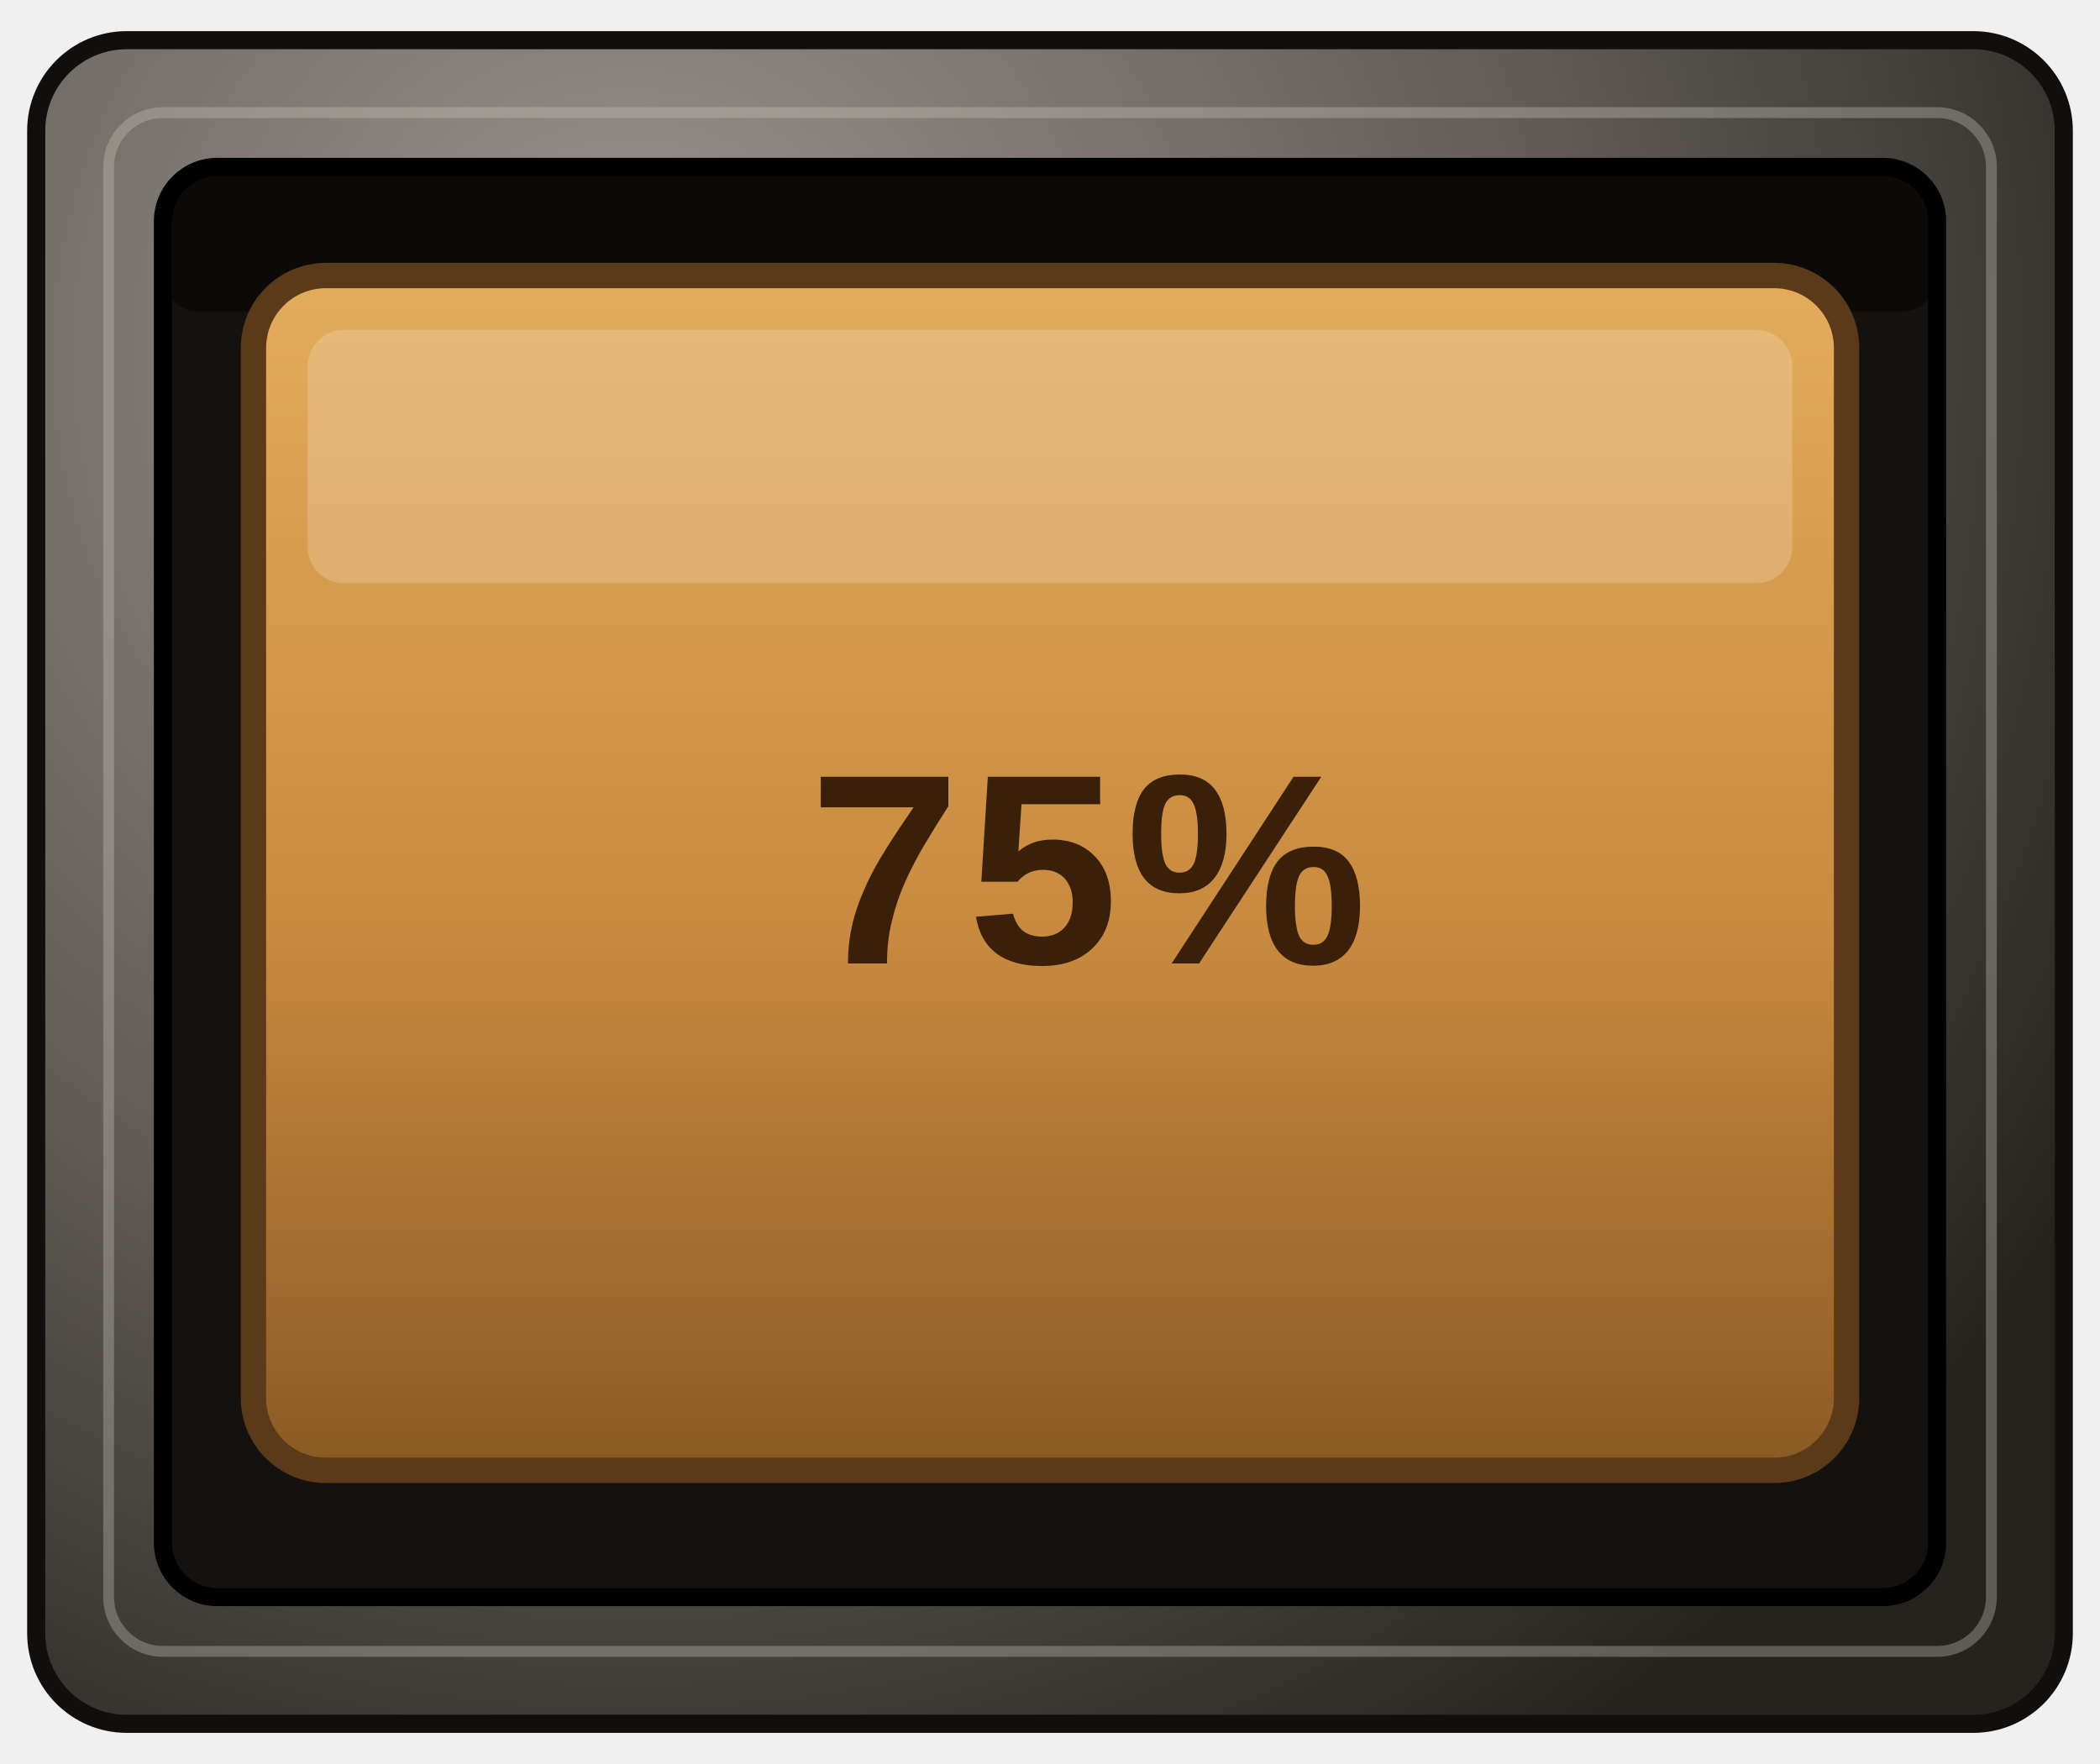
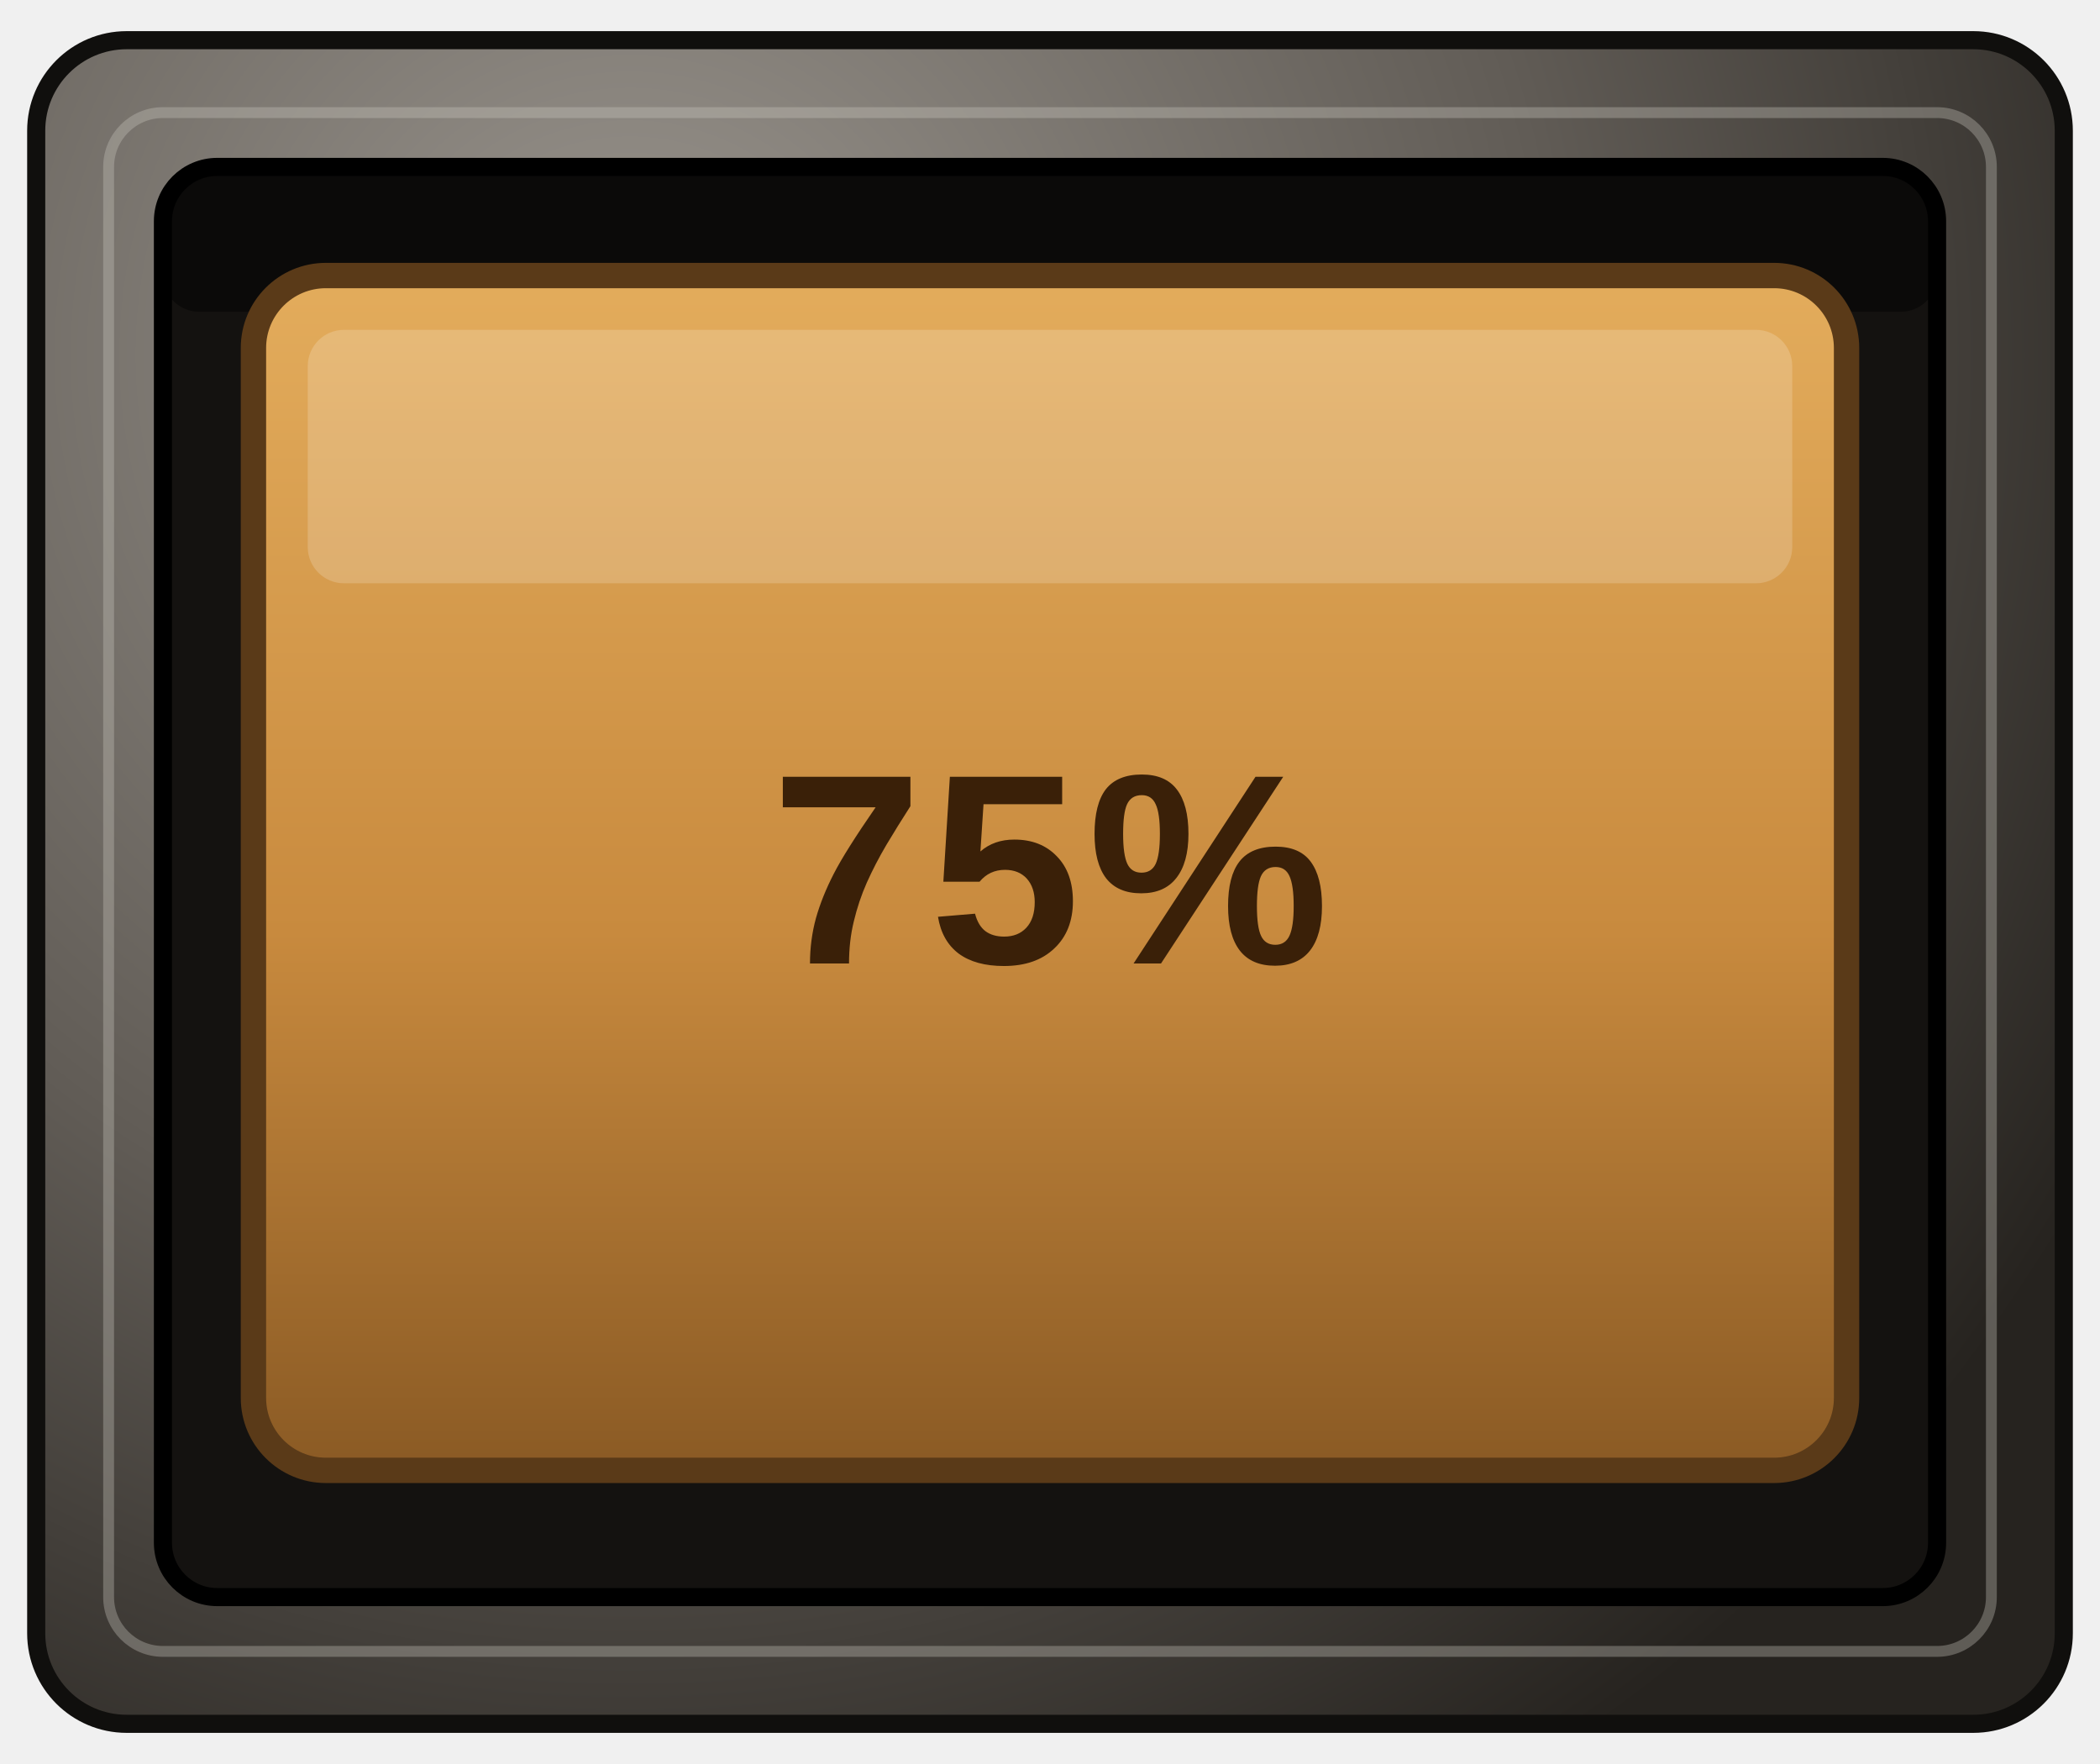
<svg xmlns="http://www.w3.org/2000/svg" width="100" height="84" viewBox="0 0 116 97">
  <defs>
    <radialGradient id="bz" cx="34.8" cy="19.4" r="92.8" gradientUnits="userSpaceOnUse">
      <stop offset="0" stop-color="#9a958e" />
      <stop offset="0.55" stop-color="#615c56" />
      <stop offset="1" stop-color="#26231f" />
    </radialGradient>
    <linearGradient id="cap" x1="58.0" y1="15.0" x2="58.0" y2="81.0" gradientUnits="userSpaceOnUse">
      <stop offset="0" stop-color="#e3ac5c" />
      <stop offset="0.55" stop-color="#c88a3e" />
      <stop offset="1" stop-color="#8a5a24" />
    </linearGradient>
  </defs>
  <rect x="2" y="2" width="112" height="93" rx="5" fill="url(#bz)" stroke="#100f0d" stroke-width="1" />
  <rect x="6" y="6" width="104" height="85" rx="3" fill="none" stroke="#c9c5be" stroke-width="0.6" opacity="0.35" />
  <rect x="9" y="9" width="98" height="79" rx="3" fill="#141210" stroke="#000000" stroke-width="1" />
  <rect x="9" y="9" width="98" height="8" rx="2" fill="#000000" opacity="0.45" />
  <rect x="14" y="15" width="88" height="66" rx="4" fill="url(#cap)" stroke="#5a3a18" stroke-width="1.4" />
  <rect x="17" y="18" width="82" height="14" rx="2" fill="#ffffff" opacity="0.18" />
  <g transform="matrix(1 0 0 1 0 -10)">
-     <text x="44.7" y="63" font-size="15" font-weight="700" letter-spacing="0.4" fill="#3a2008" font-family="Arial Narrow, Arial, sans-serif">75%</text>
+     <text x="42.6" y="63" font-size="15" font-weight="700" letter-spacing="0.4" fill="#3a2008" font-family="Arial, sans-serif">75%</text>
  </g>
</svg>
